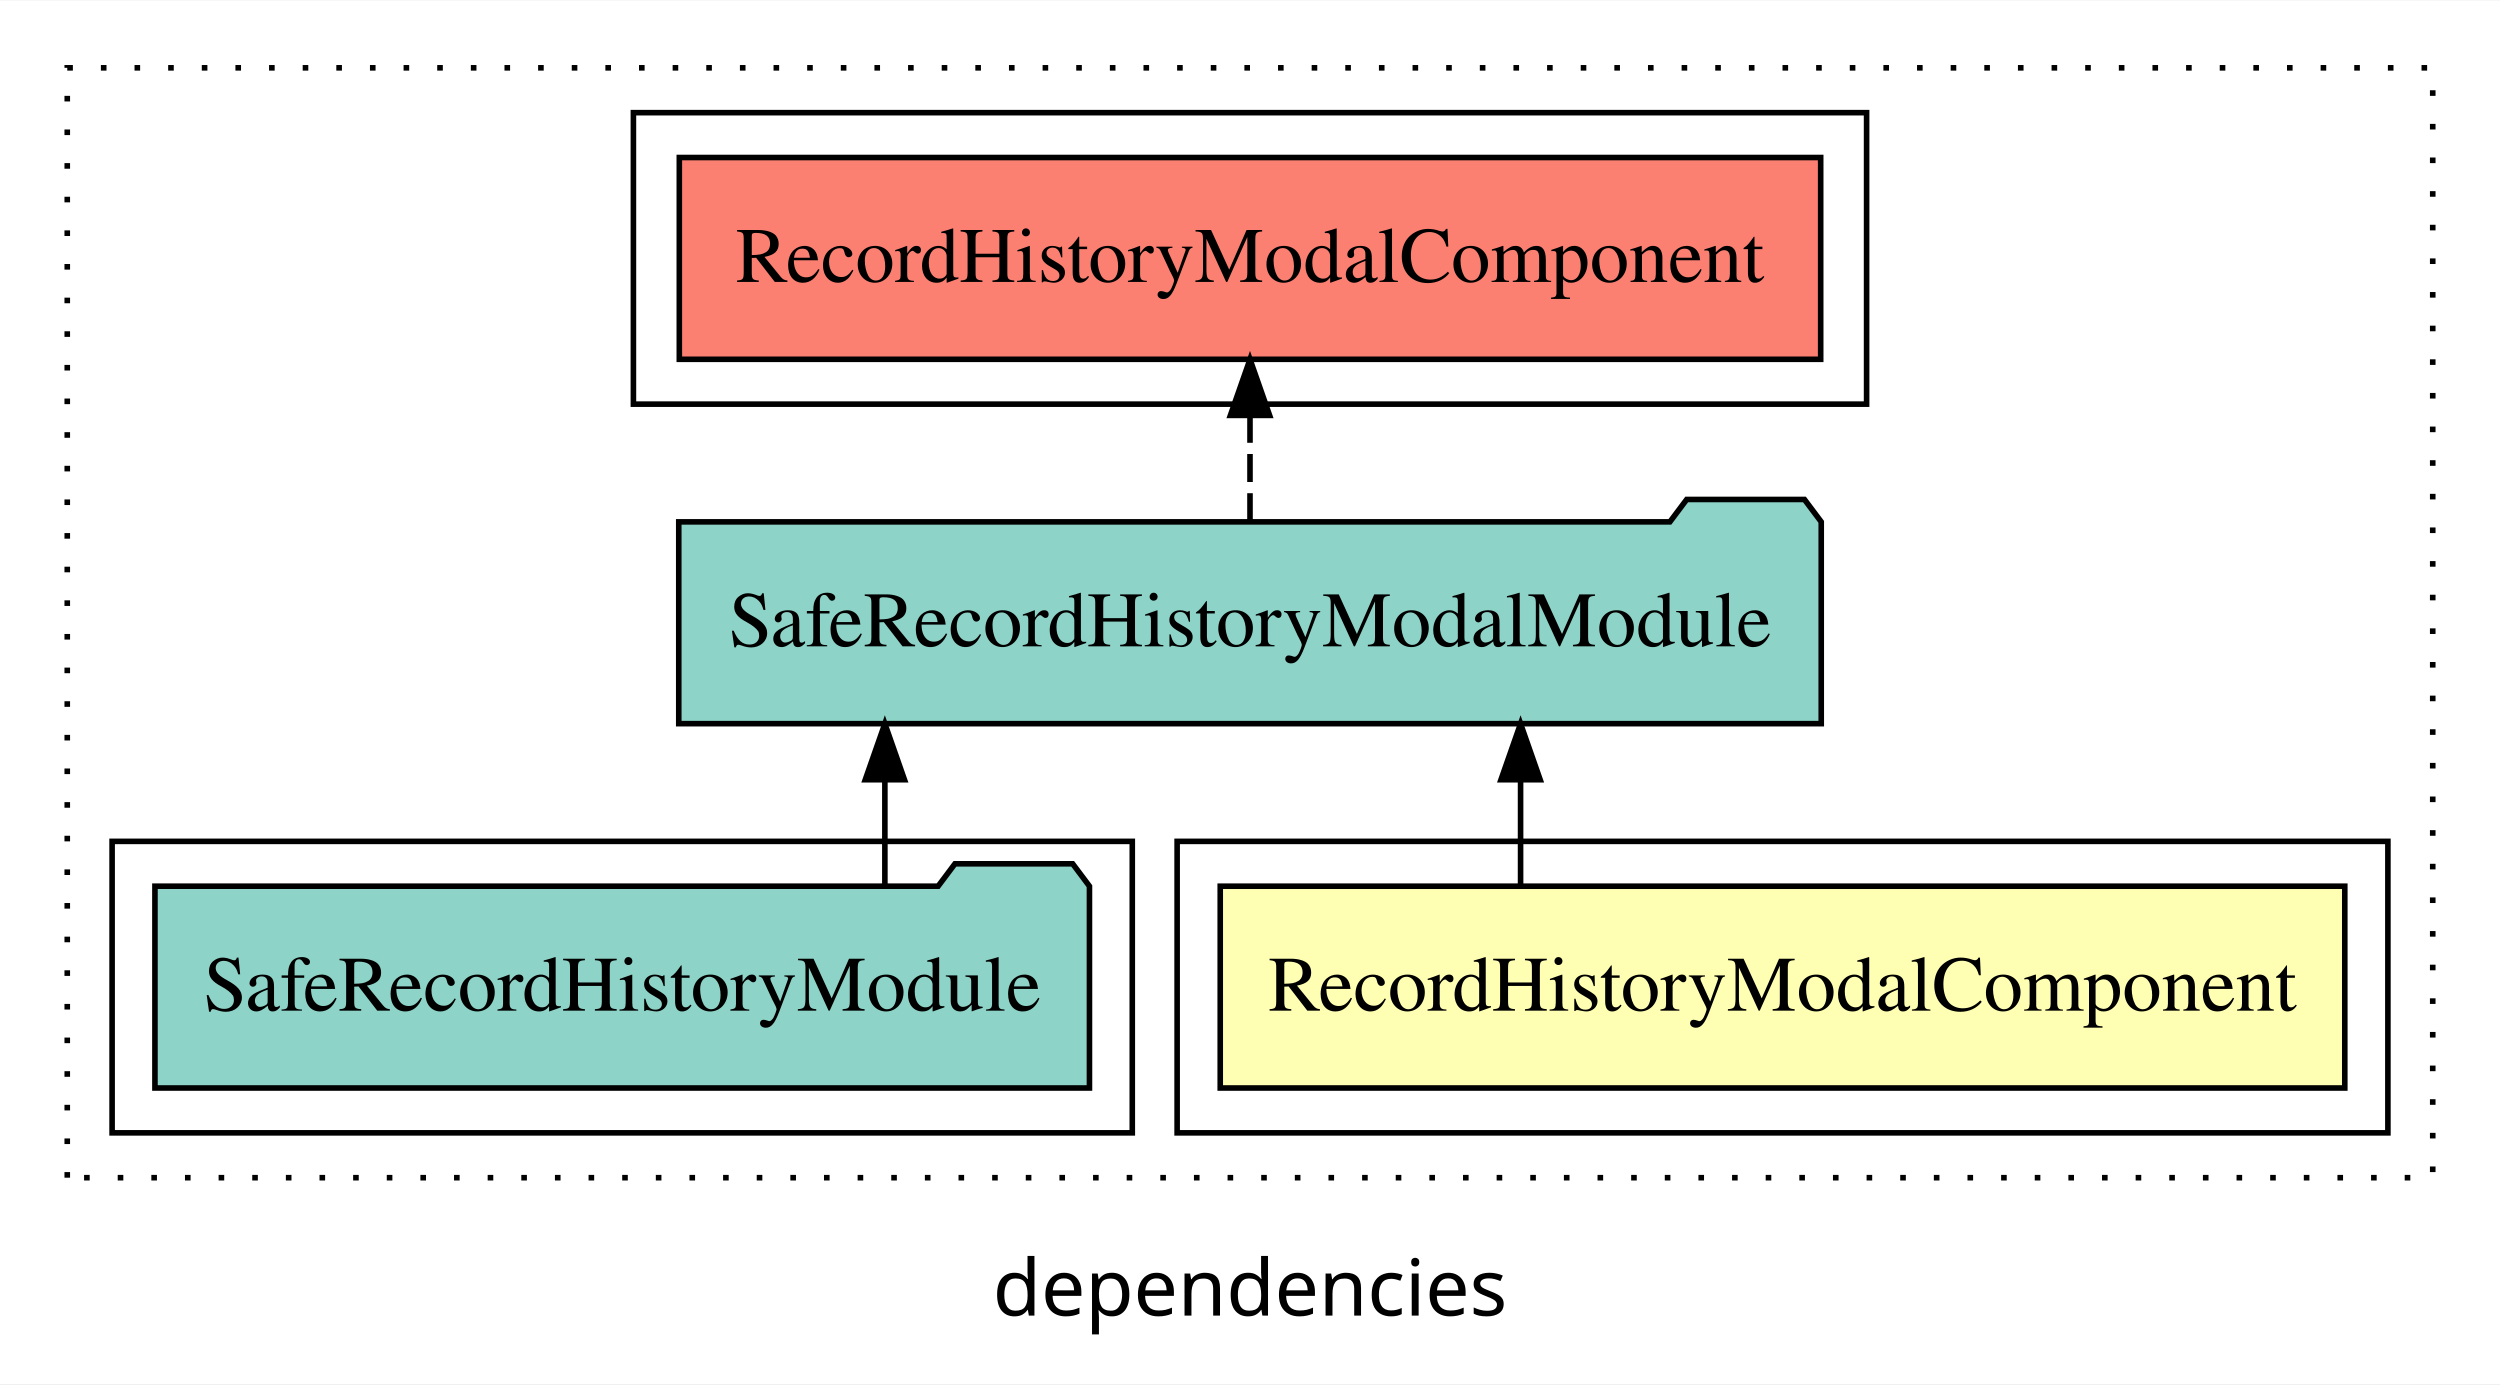
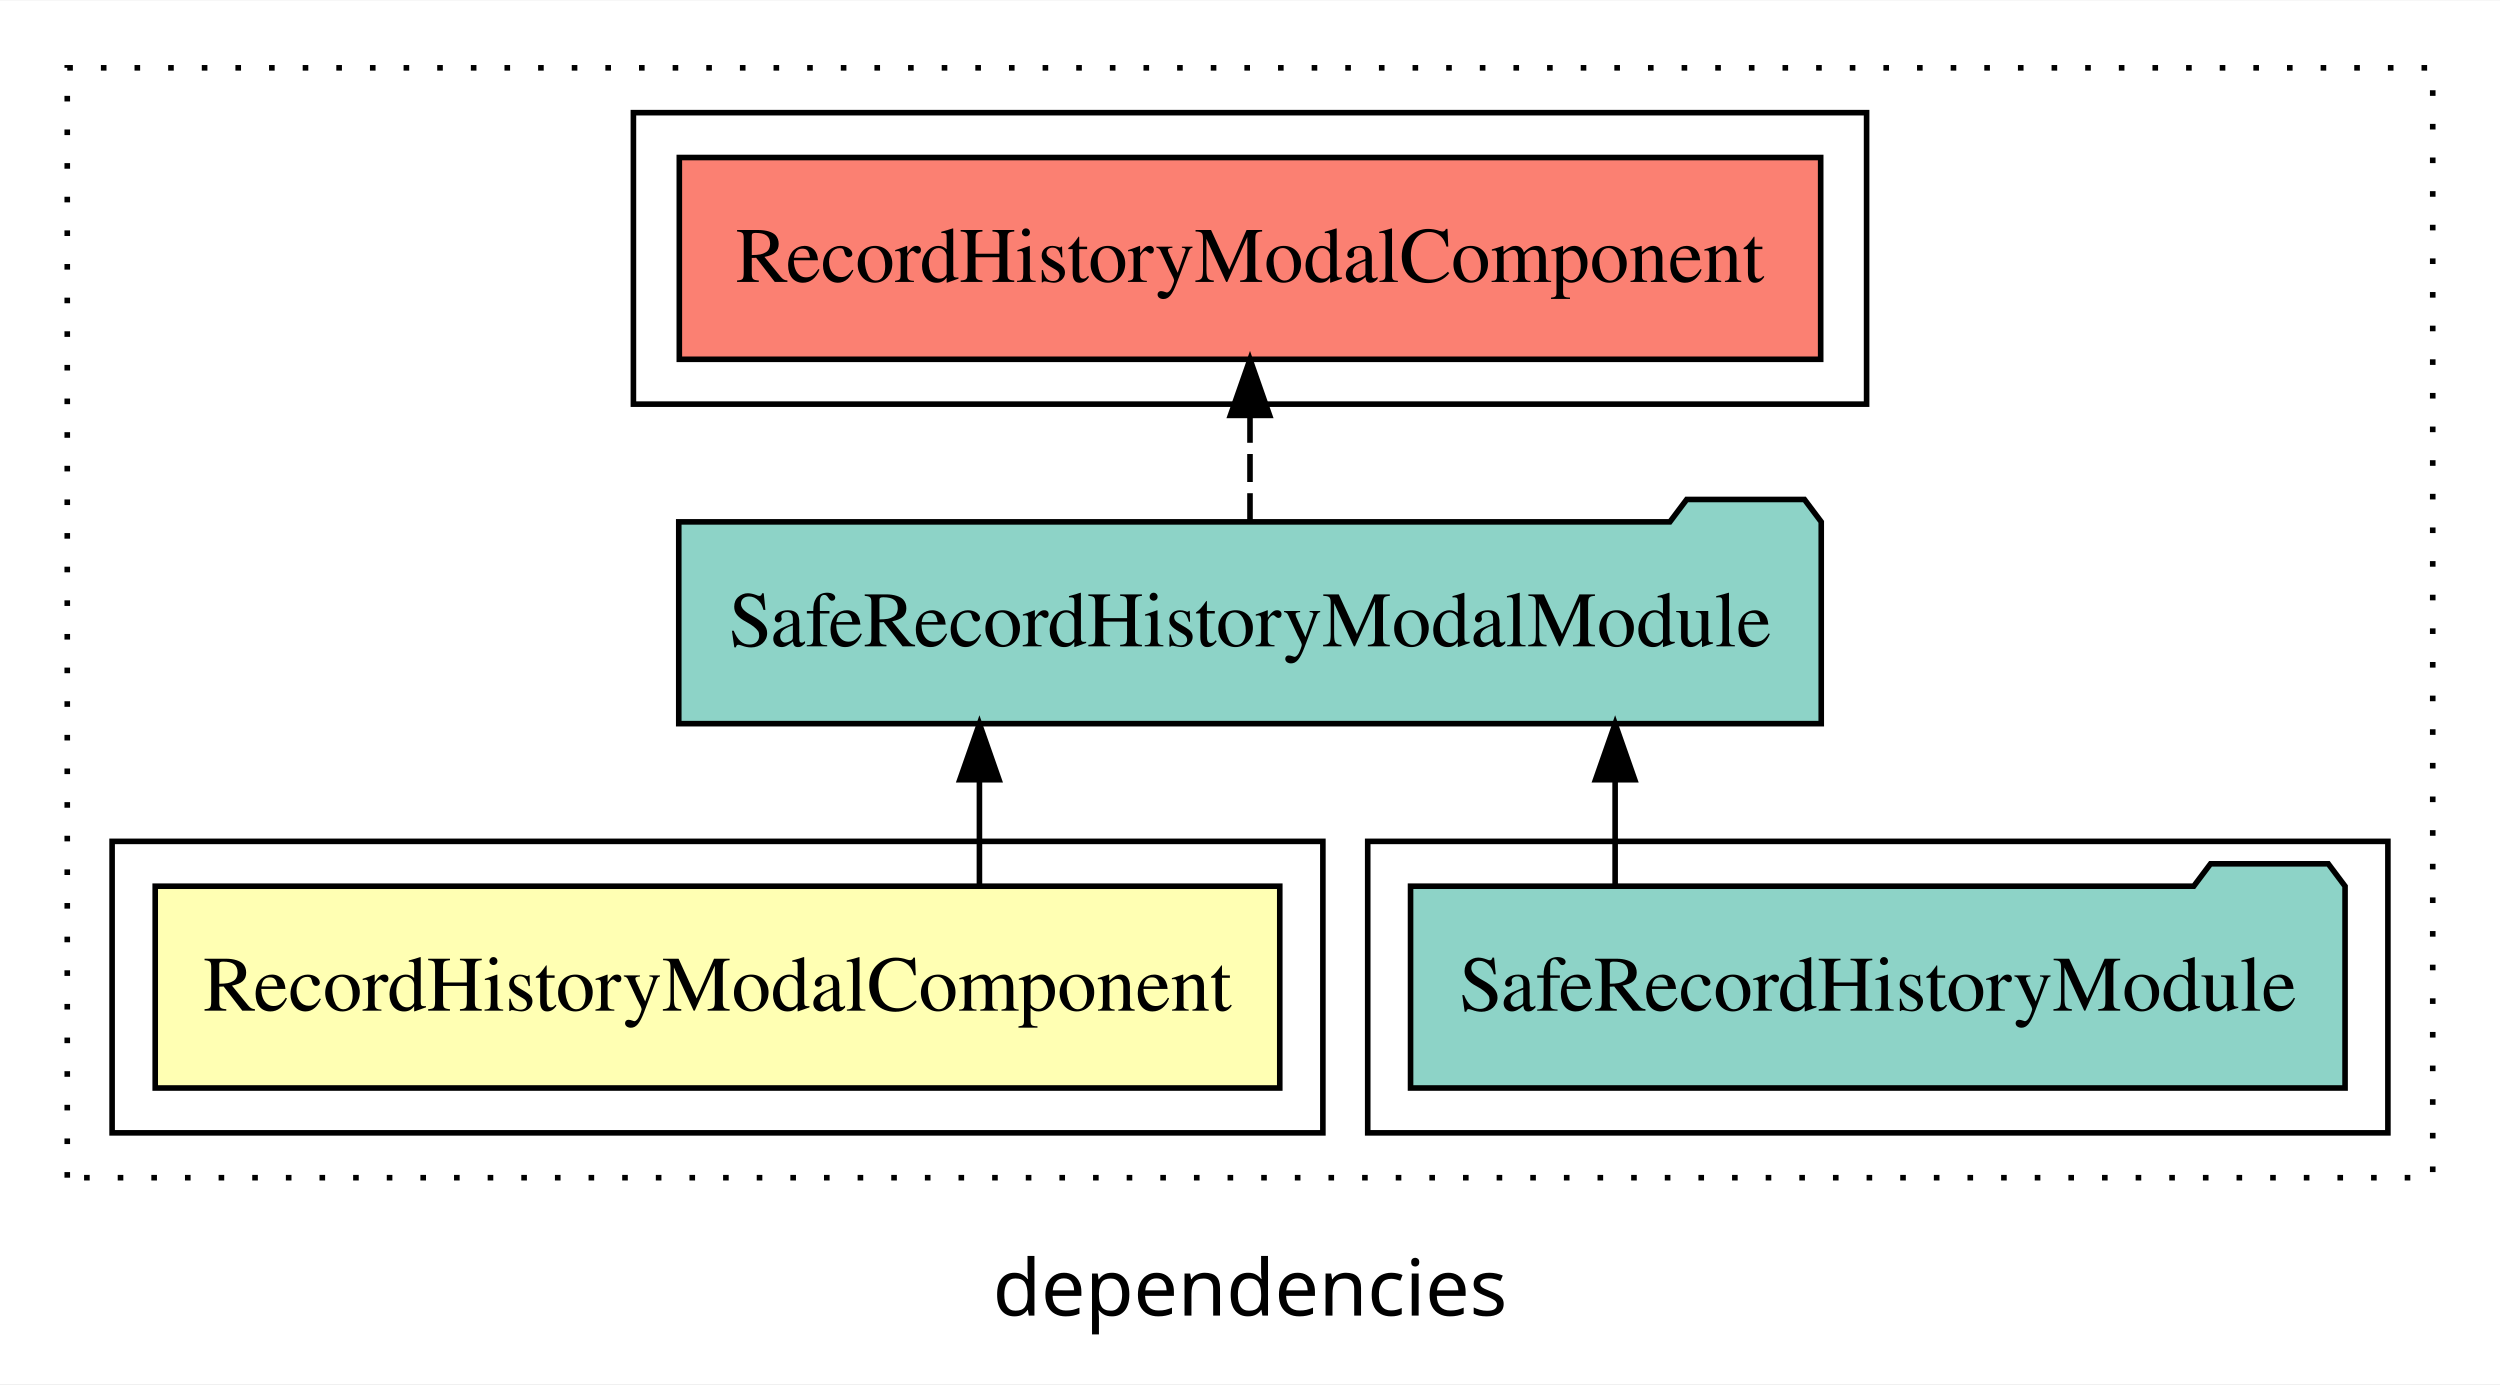
<svg xmlns="http://www.w3.org/2000/svg" width="446pt" height="247pt" viewBox="0.00 0.00 446.00 246.80">
  <g id="graph0" class="graph" transform="scale(1 1) rotate(0) translate(4 242.8)">
    <polygon fill="white" stroke="transparent" points="-4,4 -4,-242.8 442,-242.8 442,4 -4,4" />
    <text text-anchor="middle" x="219" y="-8.2" font-family="sans-serif" font-size="14.00">dependencies</text>
    <g id="clust1" class="cluster">
      <polygon fill="none" stroke="black" stroke-dasharray="1,5" points="8,-32.8 8,-230.8 430,-230.8 430,-32.8 8,-32.8" />
    </g>
+     <g id="clust4" class="cluster">
+       <polygon fill="none" stroke="black" points="240,-40.8 240,-92.8 422,-92.8 422,-40.8 240,-40.8" />
+     </g>
+     <g id="clust2" class="cluster">
+       <polygon fill="none" stroke="black" points="16,-40.8 16,-92.8 232,-92.8 232,-40.8 16,-40.8" />
+     </g>
    <g id="clust5" class="cluster">
      <polygon fill="none" stroke="black" points="109,-170.8 109,-222.8 329,-222.8 329,-170.8 109,-170.8" />
    </g>
-     <g id="clust2" class="cluster">
-       <polygon fill="none" stroke="black" points="206,-40.8 206,-92.8 422,-92.8 422,-40.8 206,-40.8" />
-     </g>
-     <g id="clust4" class="cluster">
-       <polygon fill="none" stroke="black" points="16,-40.8 16,-92.8 198,-92.8 198,-40.8 16,-40.8" />
-     </g>
    <g id="node1" class="node">
-       <polygon fill="#ffffb3" stroke="black" points="414.31,-84.8 213.69,-84.8 213.69,-48.8 414.31,-48.8 414.31,-84.8" />
-       <text text-anchor="middle" x="314" y="-62.6" font-family="Times,serif" font-size="14.00">RecordHistoryModalComponent</text>
+       <polygon fill="#ffffb3" stroke="black" points="224.31,-84.8 23.69,-84.8 23.69,-48.8 224.31,-48.8 224.31,-84.8" />
+       <text text-anchor="middle" x="124" y="-62.6" font-family="Times,serif" font-size="14.00">RecordHistoryModalComponent</text>
    </g>
    <g id="node2" class="node">
      <polygon fill="#8dd3c7" stroke="black" points="320.91,-149.8 317.91,-153.8 296.91,-153.8 293.91,-149.8 117.09,-149.8 117.09,-113.8 320.91,-113.8 320.91,-149.8" />
      <text text-anchor="middle" x="219" y="-127.6" font-family="Times,serif" font-size="14.00">SafeRecordHistoryModalModule</text>
    </g>
    <g id="edge1" class="edge">
-       <path fill="none" stroke="black" d="M267.27,-84.91C267.27,-84.91 267.27,-103.79 267.27,-103.79" />
-       <polygon fill="black" stroke="black" points="263.77,-103.79 267.27,-113.79 270.77,-103.79 263.77,-103.79" />
+       <path fill="none" stroke="black" d="M170.73,-84.91C170.73,-84.91 170.73,-103.79 170.73,-103.79" />
+       <polygon fill="black" stroke="black" points="167.23,-103.79 170.73,-113.79 174.23,-103.79 167.23,-103.79" />
    </g>
    <g id="node4" class="node">
      <polygon fill="#fb8072" stroke="black" points="320.81,-214.8 117.19,-214.8 117.19,-178.8 320.81,-178.8 320.81,-214.8" />
      <text text-anchor="middle" x="219" y="-192.6" font-family="Times,serif" font-size="14.00">RecordHistoryModalComponent </text>
    </g>
    <g id="edge3" class="edge">
      <path fill="none" stroke="black" stroke-dasharray="5,2" d="M219,-149.91C219,-149.91 219,-168.79 219,-168.79" />
      <polygon fill="black" stroke="black" points="215.5,-168.79 219,-178.79 222.5,-168.79 215.5,-168.79" />
    </g>
    <g id="node3" class="node">
-       <polygon fill="#8dd3c7" stroke="black" points="190.36,-84.8 187.36,-88.8 166.36,-88.8 163.36,-84.8 23.64,-84.8 23.64,-48.8 190.36,-48.8 190.36,-84.8" />
-       <text text-anchor="middle" x="107" y="-62.6" font-family="Times,serif" font-size="14.00">SafeRecordHistoryModule</text>
+       <polygon fill="#8dd3c7" stroke="black" points="414.36,-84.8 411.36,-88.8 390.36,-88.8 387.36,-84.8 247.64,-84.8 247.64,-48.8 414.36,-48.8 414.36,-84.8" />
+       <text text-anchor="middle" x="331" y="-62.6" font-family="Times,serif" font-size="14.00">SafeRecordHistoryModule</text>
    </g>
    <g id="edge2" class="edge">
-       <path fill="none" stroke="black" d="M153.86,-84.91C153.86,-84.91 153.86,-103.79 153.86,-103.79" />
-       <polygon fill="black" stroke="black" points="150.36,-103.79 153.86,-113.79 157.36,-103.79 150.36,-103.79" />
+       <path fill="none" stroke="black" d="M284.14,-84.91C284.14,-84.91 284.14,-103.79 284.14,-103.79" />
+       <polygon fill="black" stroke="black" points="280.64,-103.79 284.14,-113.79 287.64,-103.79 280.64,-103.79" />
    </g>
  </g>
</svg>
